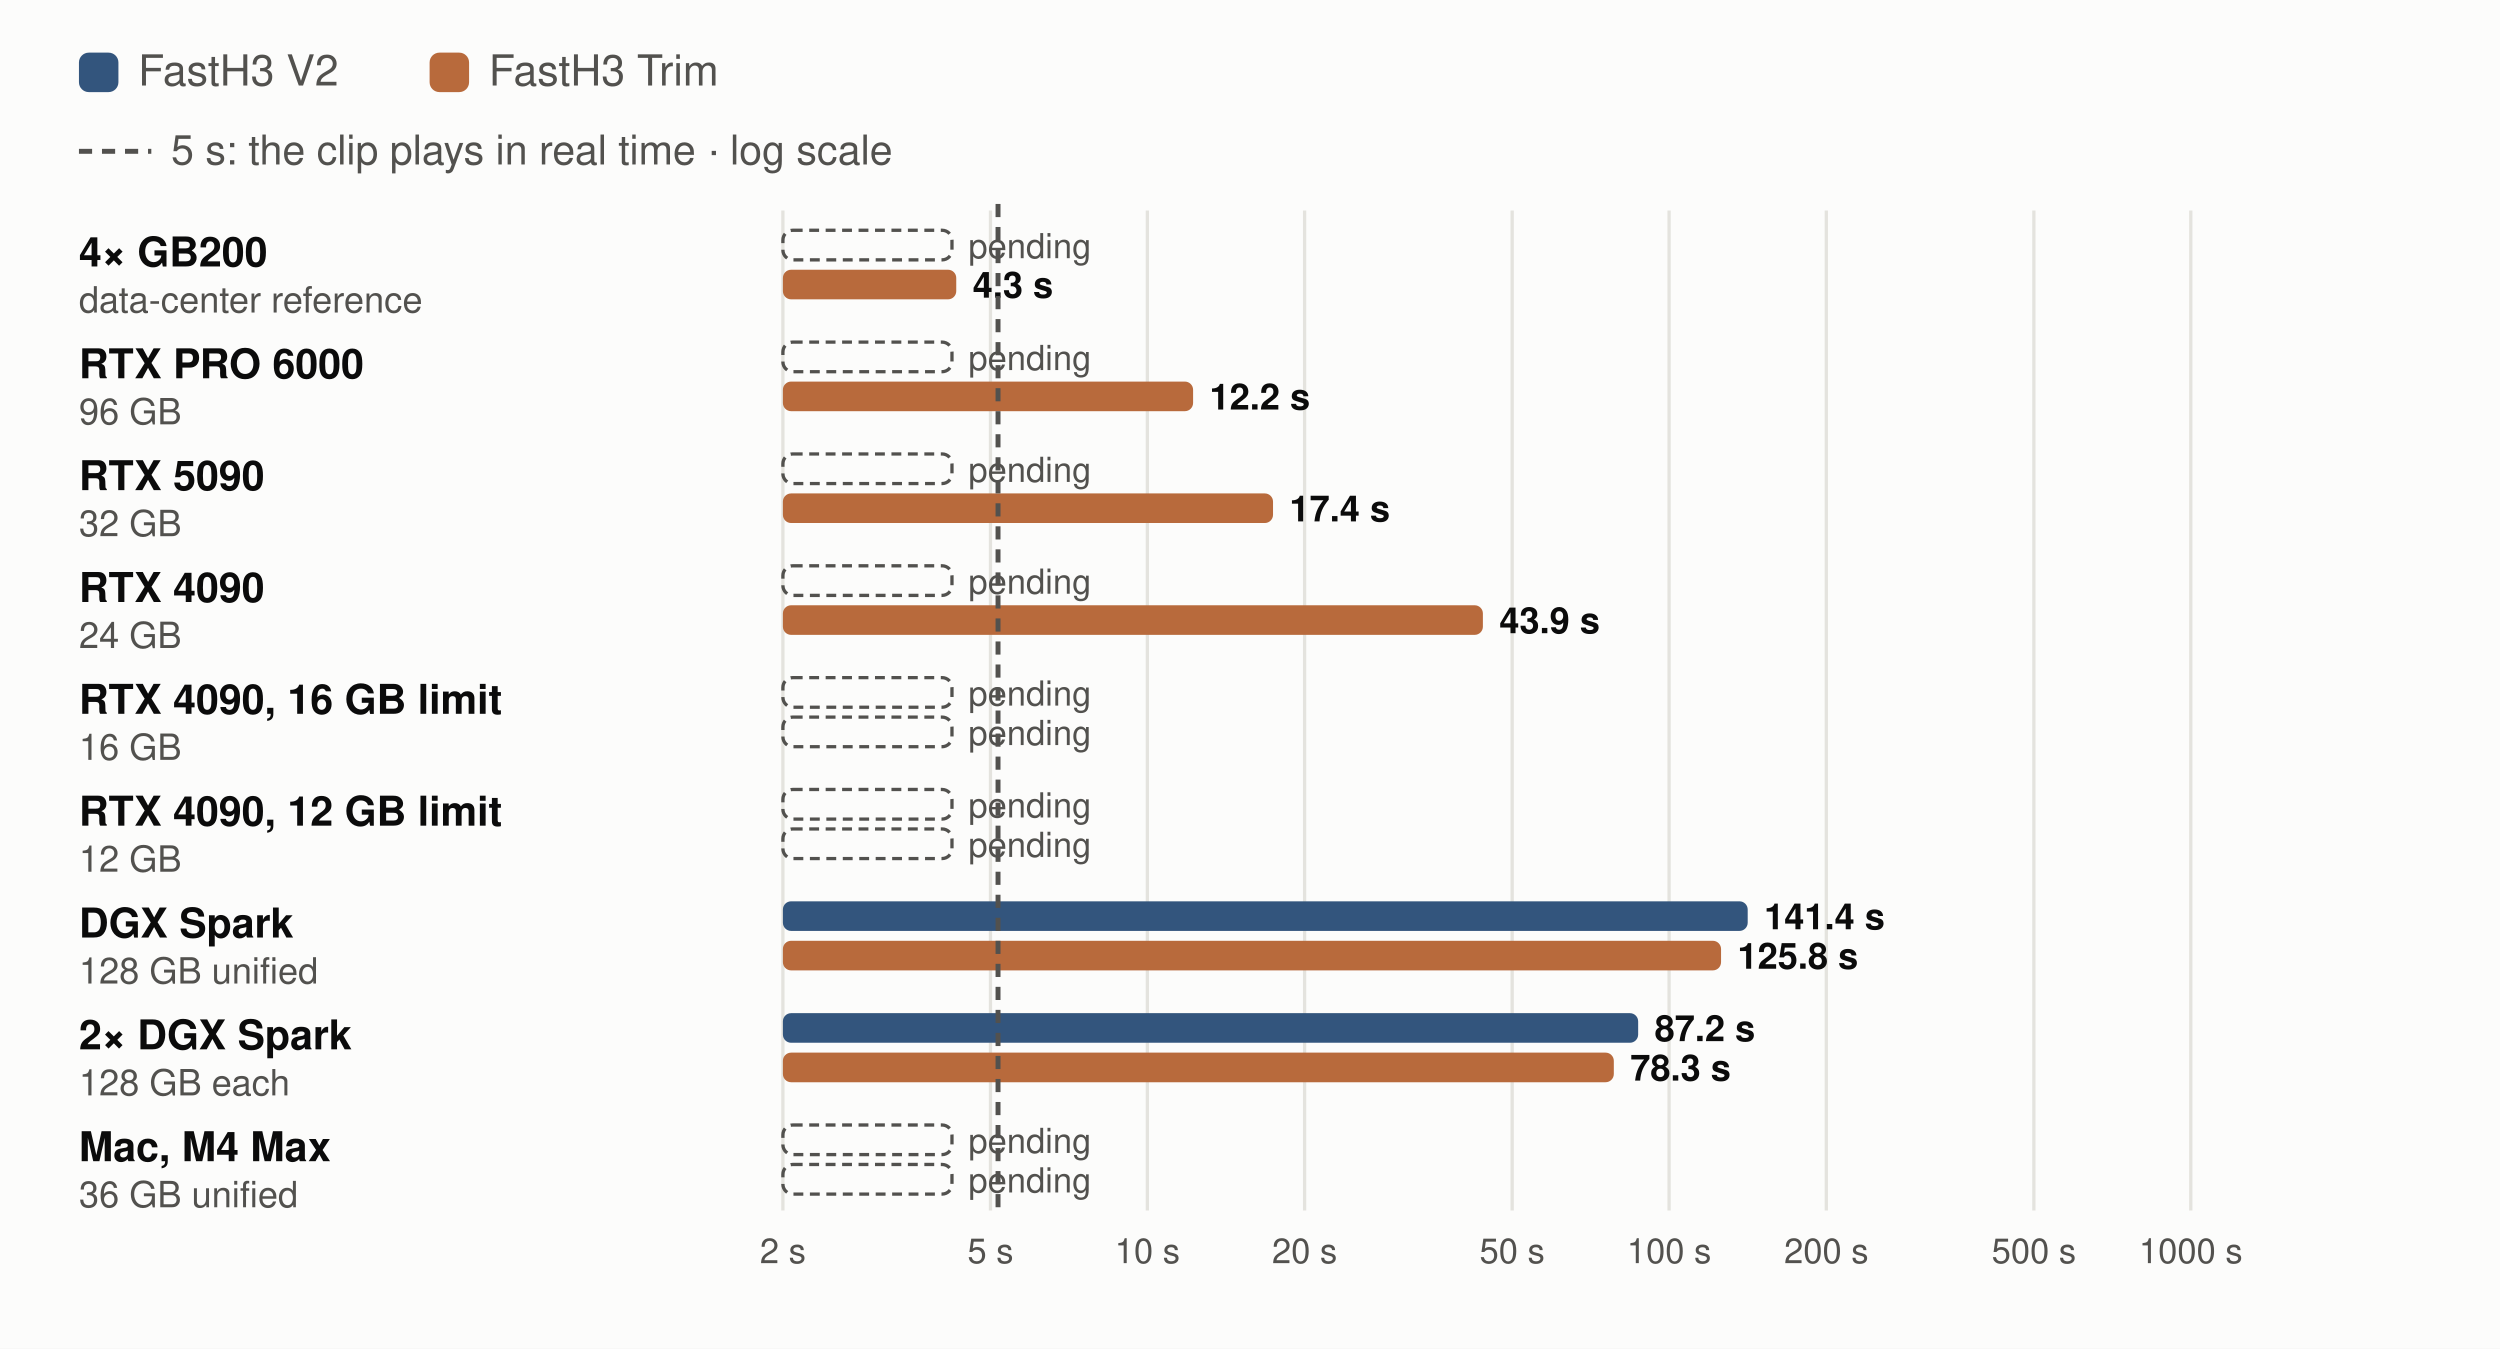
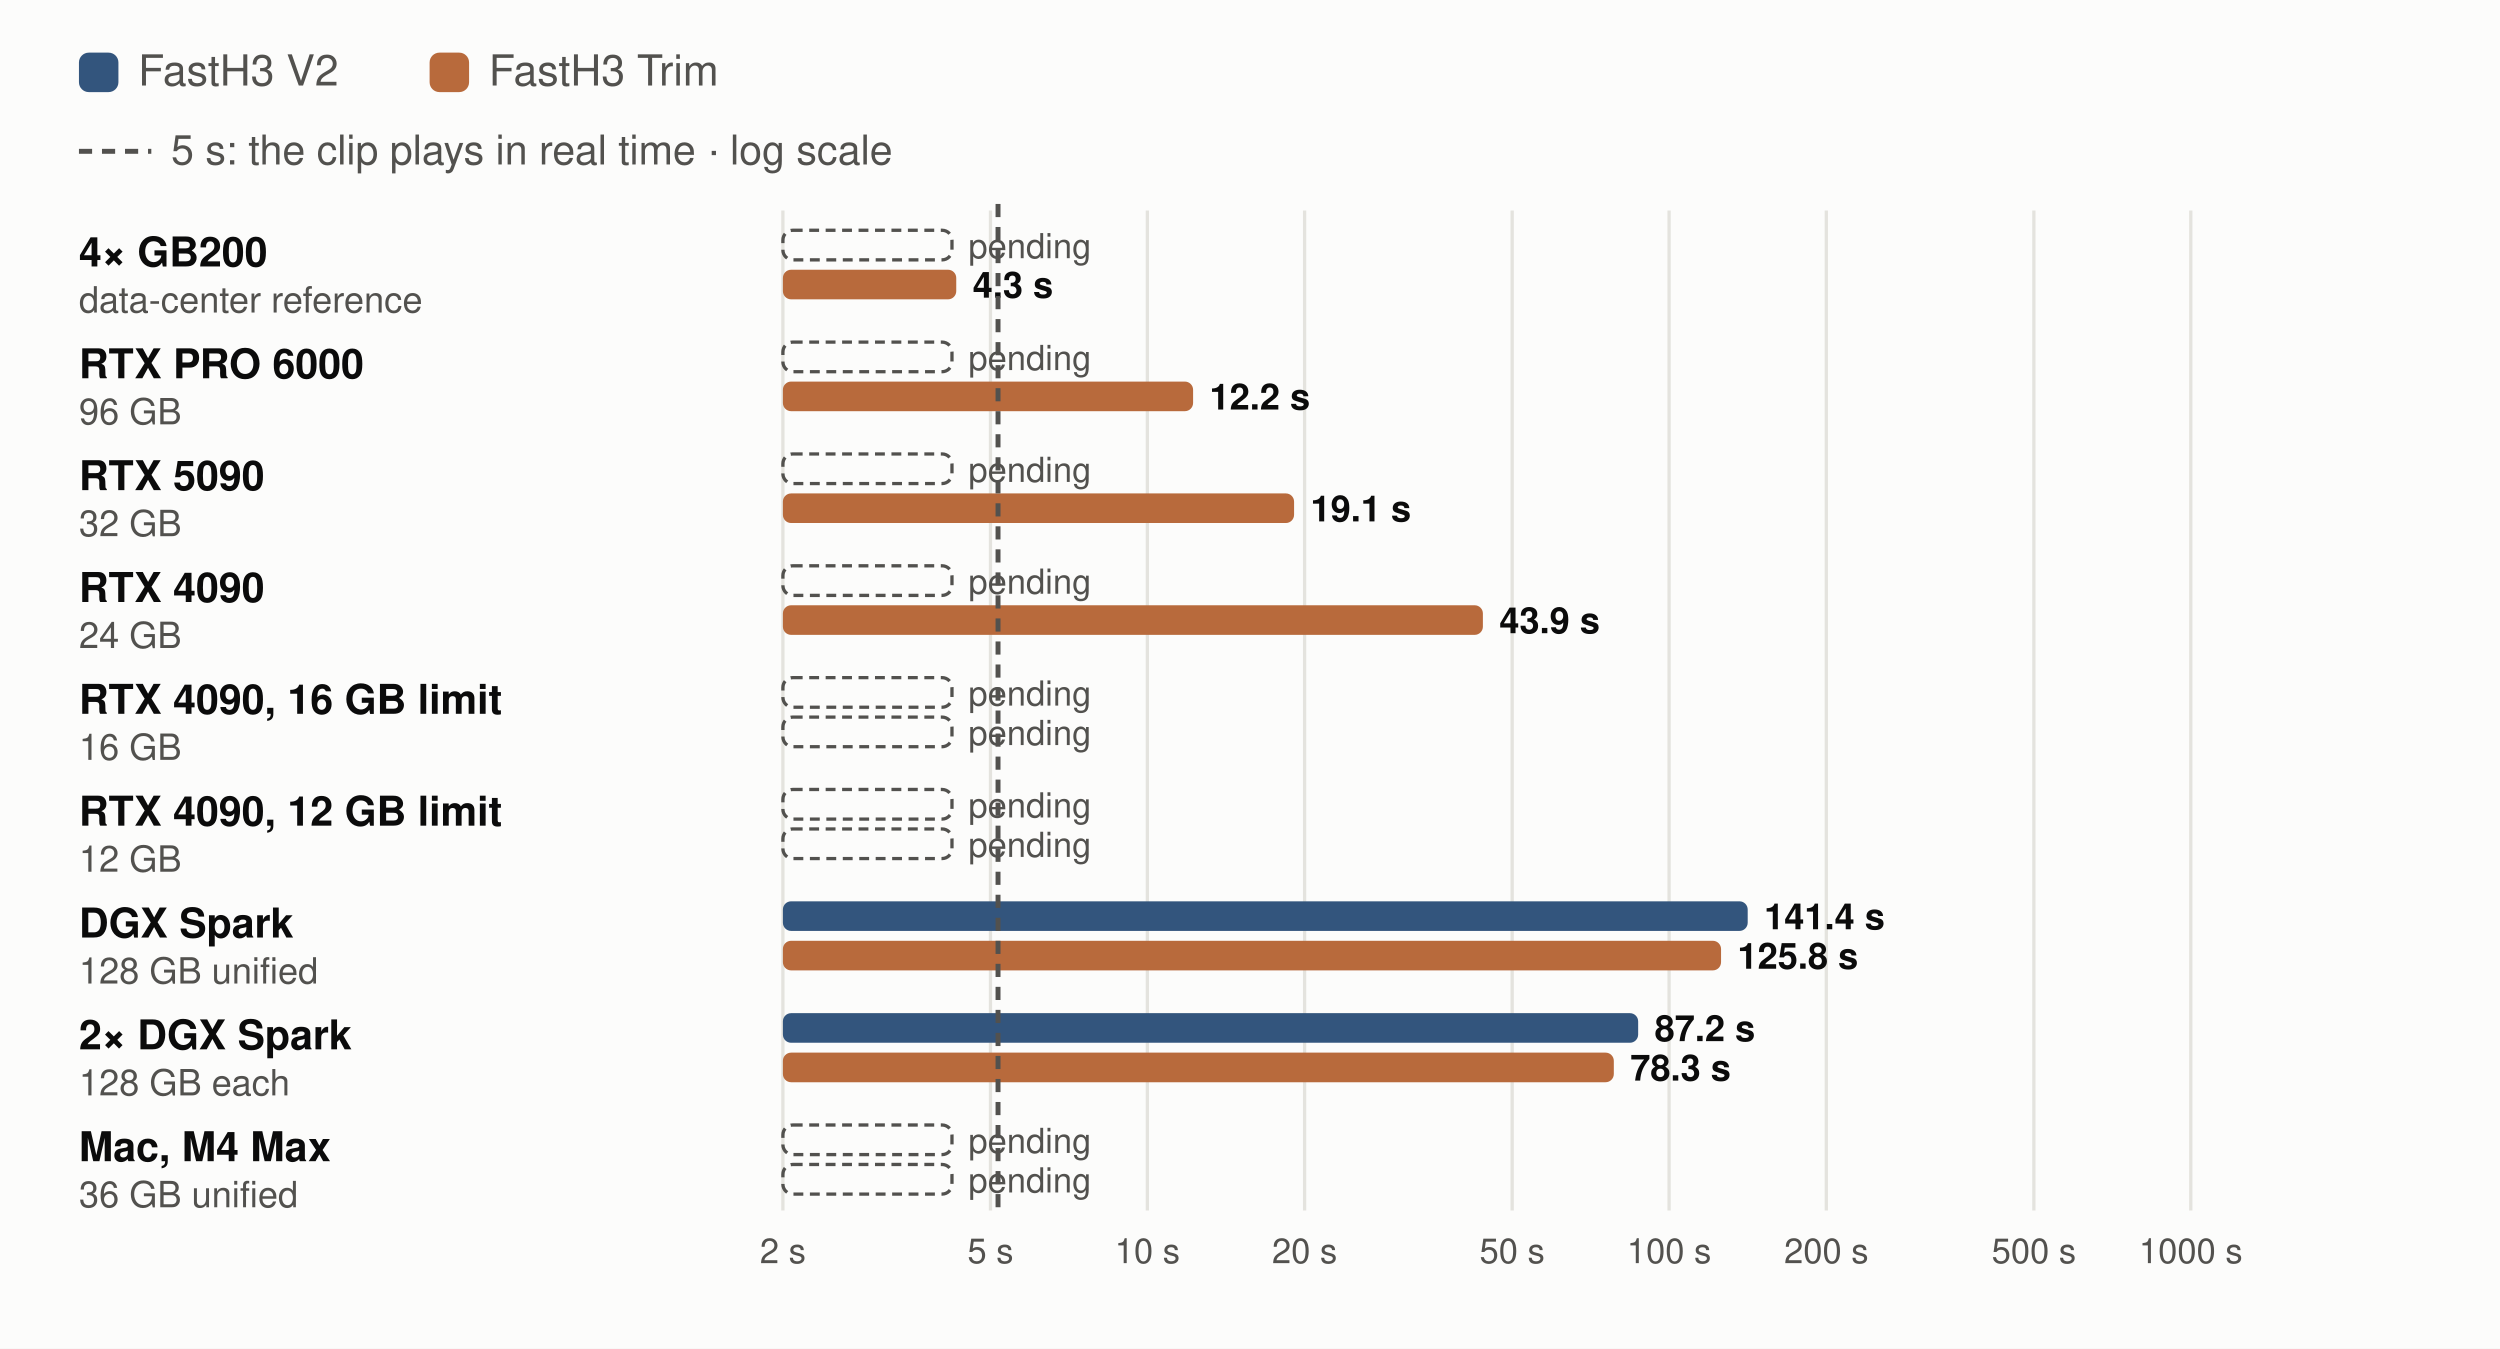
<svg xmlns="http://www.w3.org/2000/svg" width="760" height="410" viewBox="0 0 760 410" role="img" aria-labelledby="t d">
  <style>
  .bg{fill:#fcfcfb} .t1{fill:#0b0b0b} .t2{fill:#52514e} .grid{stroke:#e4e3de} .axis{stroke:#9b9a95}
  .s1{fill:#33557d} .s2{fill:#b86a3c} .s3{fill:#b5afa5} .drop{fill:#b0463c} .ref{stroke:#52514e}
  .gap{stroke:#fcfcfb} .on{fill:#ffffff} .on3{fill:#0b0b0b} .est{fill:none;stroke:#52514e}
  .ring{fill:none;stroke:#0b0b0b}
  text{font-family:-apple-system,BlinkMacSystemFont,"Segoe UI",Helvetica,Arial,sans-serif}
  @media (prefers-color-scheme: dark){
    .bg{fill:#1a1a19} .t1{fill:#ffffff} .t2{fill:#c3c2b7} .grid{stroke:#2e2e2c} .axis{stroke:#6b6a66}
    .s1{fill:#7393bb} .s2{fill:#c27448} .s3{fill:#69655e} .drop{fill:#c9605a} .ref{stroke:#c3c2b7}
    .gap{stroke:#1a1a19} .on{fill:#0b0b0b} .on3{fill:#ffffff} .est{fill:none;stroke:#c3c2b7}
    .ring{fill:none;stroke:#ffffff}
  }
</style>
  <rect class="bg" width="760" height="410" />
  <rect class="s1" x="24" y="16" width="12" height="12" rx="3" />
  <text class="t2" x="42" y="26" font-size="13">FastH3 V2</text>
  <rect class="s2" x="130.6" y="16" width="12" height="12" rx="3" />
  <text class="t2" x="148.6" y="26" font-size="13">FastH3 Trim</text>
  <line class="ref" x1="24" x2="46" y1="46" y2="46" stroke-width="1.5" stroke-dasharray="4 3" />
  <text class="t2" x="52" y="50" font-size="12.5">5 s: the clip plays in real time · log scale</text>
  <line class="grid" x1="238.0" x2="238.0" y1="64" y2="368" stroke-width="1" />
  <text class="t2" x="238.0" y="384" font-size="10.5" text-anchor="middle">2 s</text>
  <line class="grid" x1="301.1" x2="301.1" y1="64" y2="368" stroke-width="1" />
  <text class="t2" x="301.1" y="384" font-size="10.5" text-anchor="middle">5 s</text>
  <line class="grid" x1="348.8" x2="348.8" y1="64" y2="368" stroke-width="1" />
  <text class="t2" x="348.8" y="384" font-size="10.5" text-anchor="middle">10 s</text>
  <line class="grid" x1="396.6" x2="396.6" y1="64" y2="368" stroke-width="1" />
  <text class="t2" x="396.6" y="384" font-size="10.5" text-anchor="middle">20 s</text>
  <line class="grid" x1="459.7" x2="459.7" y1="64" y2="368" stroke-width="1" />
  <text class="t2" x="459.7" y="384" font-size="10.5" text-anchor="middle">50 s</text>
  <line class="grid" x1="507.4" x2="507.4" y1="64" y2="368" stroke-width="1" />
  <text class="t2" x="507.4" y="384" font-size="10.5" text-anchor="middle">100 s</text>
  <line class="grid" x1="555.2" x2="555.2" y1="64" y2="368" stroke-width="1" />
  <text class="t2" x="555.2" y="384" font-size="10.5" text-anchor="middle">200 s</text>
  <line class="grid" x1="618.3" x2="618.3" y1="64" y2="368" stroke-width="1" />
  <text class="t2" x="618.3" y="384" font-size="10.5" text-anchor="middle">500 s</text>
  <line class="grid" x1="666.0" x2="666.0" y1="64" y2="368" stroke-width="1" />
  <text class="t2" x="666.0" y="384" font-size="10.5" text-anchor="middle">1000 s</text>
  <text class="t1" x="24" y="81" font-size="12.5" font-weight="600">4× GB200</text>
  <text class="t2" x="24" y="95" font-size="11">data-center reference</text>
  <rect class="est" x="238" y="70" width="51.4" height="9" rx="3" stroke-width="1" stroke-dasharray="3 2" />
  <text class="t2" x="294.4" y="78.5" font-size="10.5">pending</text>
  <rect class="s2" x="238" y="82" width="52.7" height="9" rx="2.5" />
  <text class="t1" x="295.7" y="90.5" font-size="11" font-weight="700">4.3 s</text>
  <text class="t1" x="24" y="115" font-size="12.5" font-weight="600">RTX PRO 6000</text>
  <text class="t2" x="24" y="129" font-size="11">96 GB</text>
  <rect class="est" x="238" y="104" width="51.4" height="9" rx="3" stroke-width="1" stroke-dasharray="3 2" />
  <text class="t2" x="294.4" y="112.5" font-size="10.5">pending</text>
  <rect class="s2" x="238" y="116" width="124.7" height="9" rx="2.5" />
  <text class="t1" x="367.7" y="124.5" font-size="11" font-weight="700">12.2 s</text>
  <text class="t1" x="24" y="149" font-size="12.5" font-weight="600">RTX 5090</text>
  <text class="t2" x="24" y="163" font-size="11">32 GB</text>
  <rect class="est" x="238" y="138" width="51.4" height="9" rx="3" stroke-width="1" stroke-dasharray="3 2" />
  <text class="t2" x="294.4" y="146.5" font-size="10.5">pending</text>
-   <rect class="s2" x="238" y="150" width="149.0" height="9" rx="2.5" />
-   <text class="t1" x="392.0" y="158.5" font-size="11" font-weight="700">17.4 s</text>
+   <rect class="s2" x="238" y="150" width="155.4" height="9" rx="2.5" />
+   <text class="t1" x="398.4" y="158.5" font-size="11" font-weight="700">19.1 s</text>
  <text class="t1" x="24" y="183" font-size="12.5" font-weight="600">RTX 4090</text>
  <text class="t2" x="24" y="197" font-size="11">24 GB</text>
  <rect class="est" x="238" y="172" width="51.4" height="9" rx="3" stroke-width="1" stroke-dasharray="3 2" />
  <text class="t2" x="294.4" y="180.5" font-size="10.5">pending</text>
  <rect class="s2" x="238" y="184" width="212.8" height="9" rx="2.5" />
  <text class="t1" x="455.8" y="192.5" font-size="11" font-weight="700">43.9 s</text>
  <text class="t1" x="24" y="217" font-size="12.5" font-weight="600">RTX 4090, 16 GB limit</text>
  <text class="t2" x="24" y="231" font-size="11">16 GB</text>
  <rect class="est" x="238" y="206" width="51.4" height="9" rx="3" stroke-width="1" stroke-dasharray="3 2" />
  <text class="t2" x="294.4" y="214.5" font-size="10.5">pending</text>
  <rect class="est" x="238" y="218" width="51.4" height="9" rx="3" stroke-width="1" stroke-dasharray="3 2" />
  <text class="t2" x="294.4" y="226.5" font-size="10.5">pending</text>
  <text class="t1" x="24" y="251" font-size="12.5" font-weight="600">RTX 4090, 12 GB limit</text>
  <text class="t2" x="24" y="265" font-size="11">12 GB</text>
  <rect class="est" x="238" y="240" width="51.4" height="9" rx="3" stroke-width="1" stroke-dasharray="3 2" />
  <text class="t2" x="294.4" y="248.5" font-size="10.5">pending</text>
  <rect class="est" x="238" y="252" width="51.4" height="9" rx="3" stroke-width="1" stroke-dasharray="3 2" />
  <text class="t2" x="294.4" y="260.5" font-size="10.5">pending</text>
  <text class="t1" x="24" y="285" font-size="12.5" font-weight="600">DGX Spark</text>
  <text class="t2" x="24" y="299" font-size="11">128 GB unified</text>
  <rect class="s1" x="238" y="274" width="293.3" height="9" rx="2.5" />
  <text class="t1" x="536.3" y="282.5" font-size="11" font-weight="700">141.4 s</text>
  <rect class="s2" x="238" y="286" width="285.2" height="9" rx="2.5" />
  <text class="t1" x="528.2" y="294.5" font-size="11" font-weight="700">125.8 s</text>
  <text class="t1" x="24" y="319" font-size="12.5" font-weight="600">2× DGX Spark</text>
  <text class="t2" x="24" y="333" font-size="11">128 GB each</text>
  <rect class="s1" x="238" y="308" width="260.0" height="9" rx="2.5" />
  <text class="t1" x="503.0" y="316.5" font-size="11" font-weight="700">87.2 s</text>
  <rect class="s2" x="238" y="320" width="252.6" height="9" rx="2.5" />
  <text class="t1" x="495.6" y="328.5" font-size="11" font-weight="700">78.3 s</text>
  <text class="t1" x="24" y="353" font-size="12.5" font-weight="600">Mac, M4 Max</text>
  <text class="t2" x="24" y="367" font-size="11">36 GB unified</text>
  <rect class="est" x="238" y="342" width="51.4" height="9" rx="3" stroke-width="1" stroke-dasharray="3 2" />
  <text class="t2" x="294.4" y="350.5" font-size="10.5">pending</text>
  <rect class="est" x="238" y="354" width="51.4" height="9" rx="3" stroke-width="1" stroke-dasharray="3 2" />
  <text class="t2" x="294.4" y="362.5" font-size="10.5">pending</text>
  <line class="ref" x1="303.4" x2="303.4" y1="62" y2="370" stroke-width="1.5" stroke-dasharray="4 3" />
</svg>
